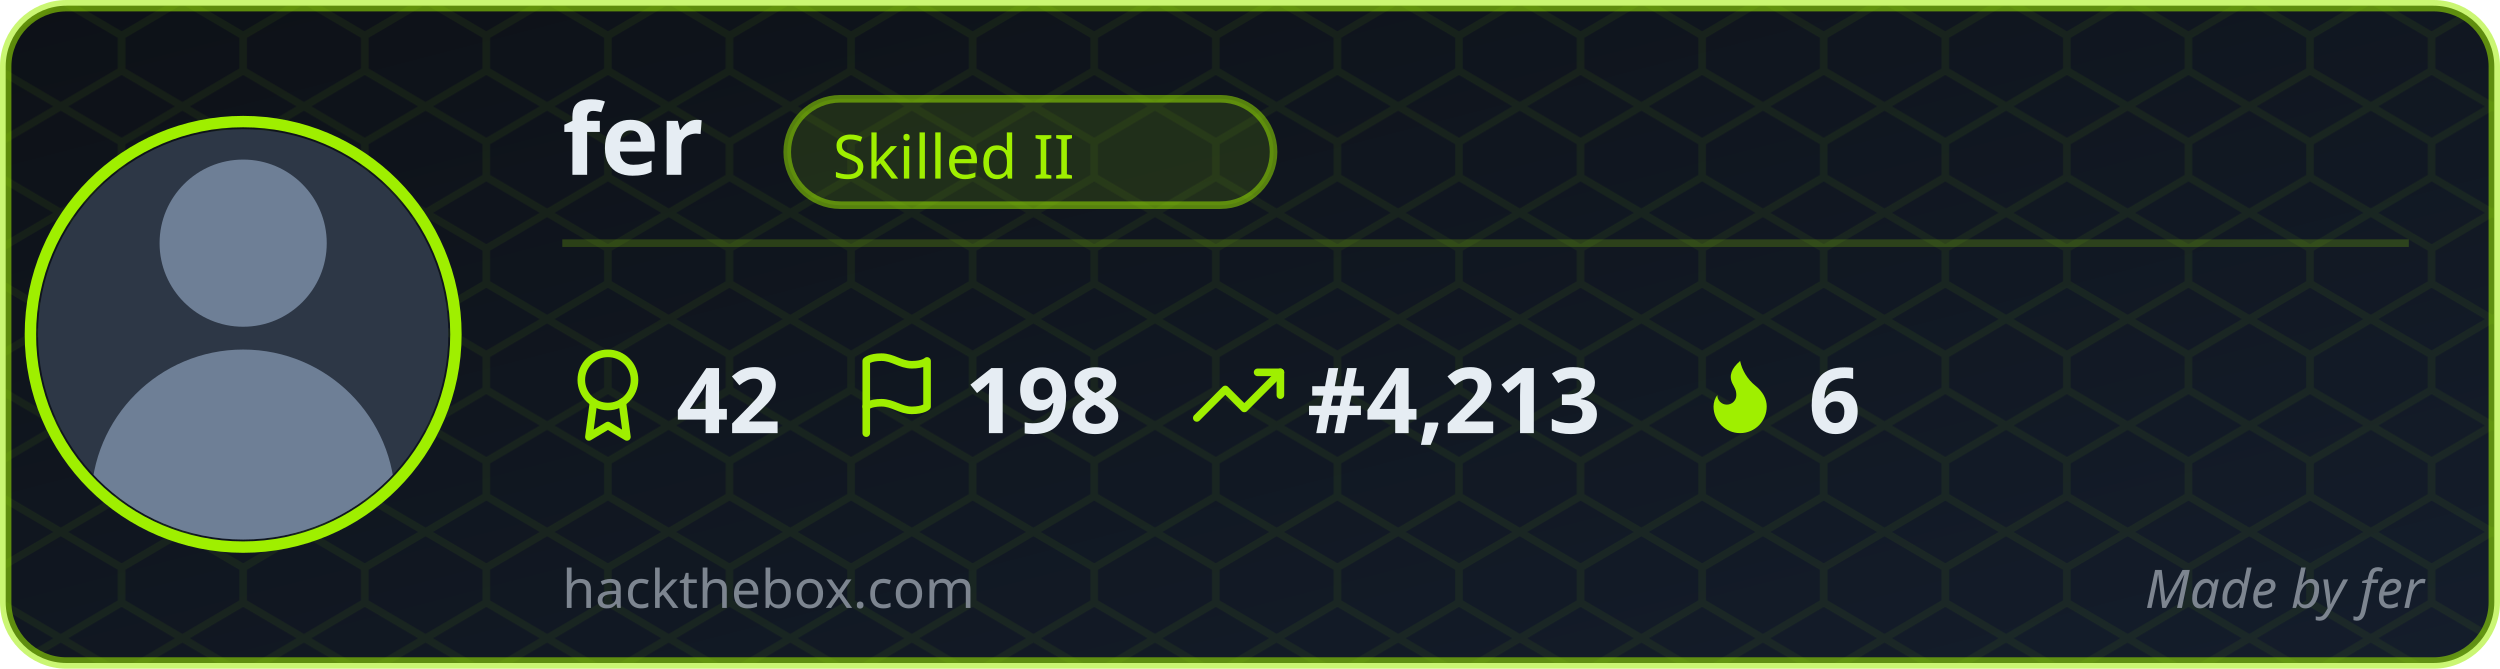
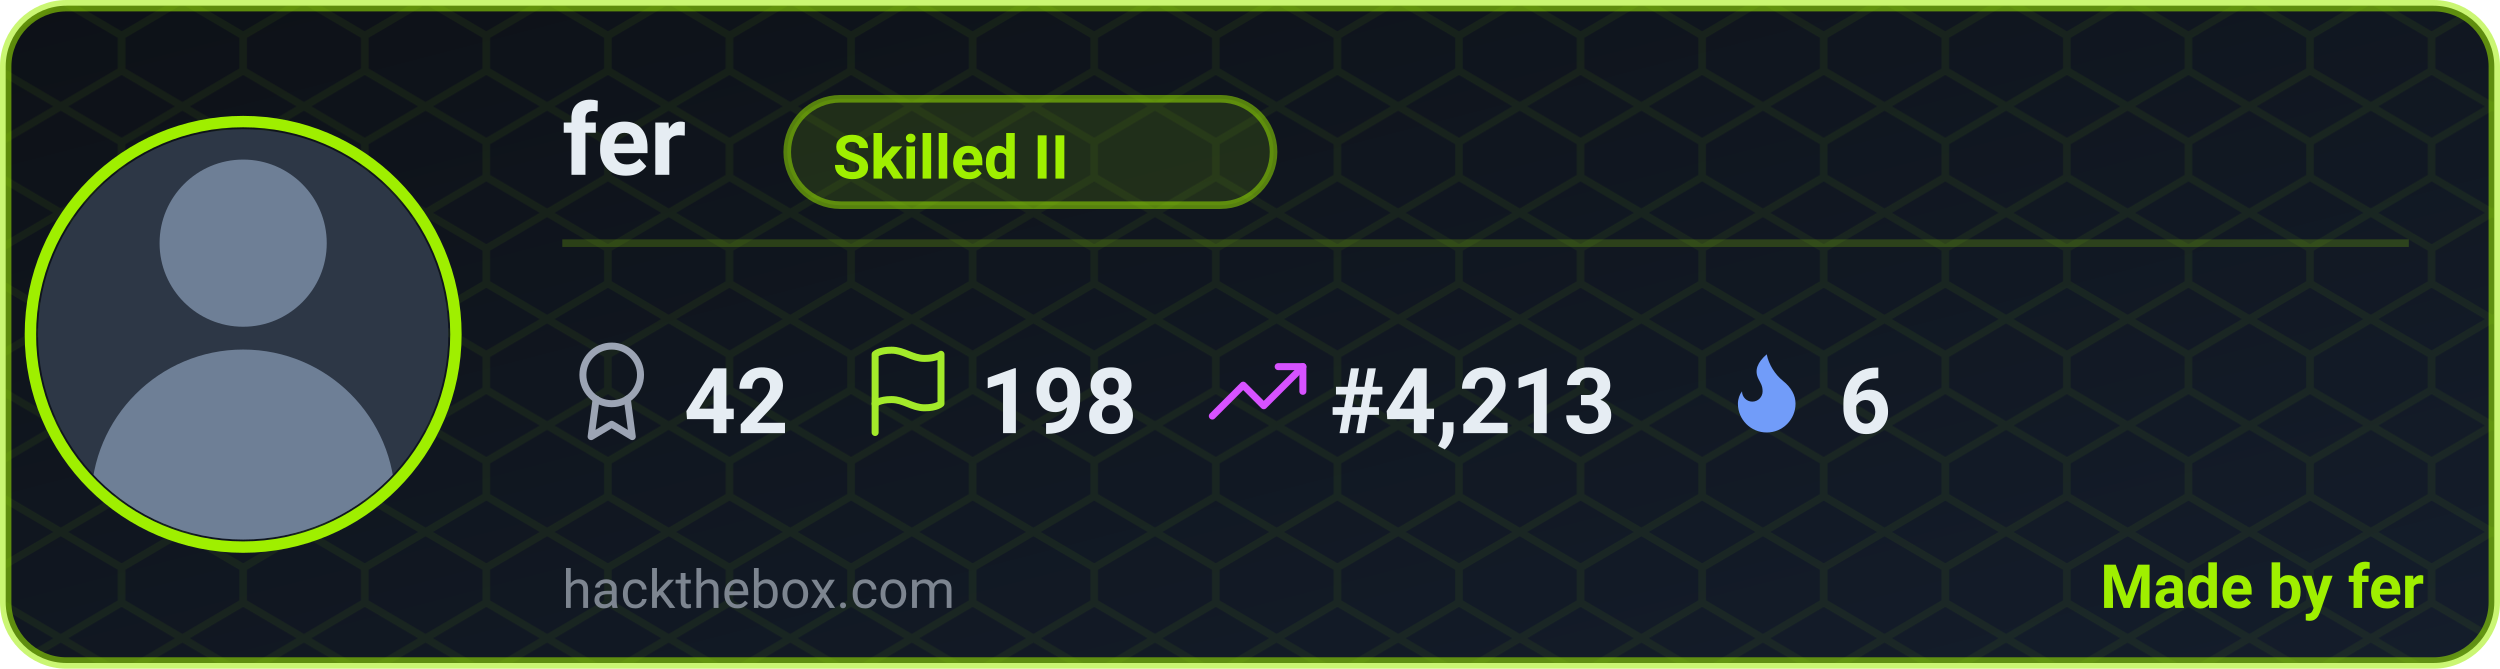
<svg xmlns="http://www.w3.org/2000/svg" width="329" height="88" viewBox="0 0 329 88" role="img" aria-label="Hack The Box profile badge for fer">
  <defs>
    <linearGradient id="bg" x1="0" y1="0" x2="1" y2="1">
      <stop offset="0%" stop-color="#0d1117" />
      <stop offset="100%" stop-color="#141d2b" />
    </linearGradient>
    <pattern id="hex" width="16" height="14" patternUnits="userSpaceOnUse" patternTransform="translate(0,0)">
      <path d="M8 0 L16 4.7 L16 9.3 L8 14 L0 9.3 L0 4.7 Z" fill="none" stroke="#9FEF00" stroke-opacity="0.06" stroke-width="1" />
    </pattern>
    <clipPath id="avatarClip">
      <circle cx="32" cy="44" r="27" />
    </clipPath>
  </defs>
  <rect x="0.75" y="0.75" width="327.5" height="86.5" rx="8" fill="url(#bg)" stroke="#9FEF00" stroke-opacity="0.55" stroke-width="1.5" />
  <rect x="0.75" y="0.75" width="327.5" height="86.5" rx="8" fill="url(#hex)" />
  <circle cx="32" cy="44" r="28" fill="none" stroke="#9FEF00" stroke-width="1.5" />
  <rect x="5" y="17" width="54" height="54" fill="#2d3746" clip-path="url(#avatarClip)" />
  <circle cx="32" cy="32" r="11" fill="#6e7f96" clip-path="url(#avatarClip)" />
  <circle cx="32" cy="66" r="20" fill="#6e7f96" clip-path="url(#avatarClip)" />
-   <text x="74" y="23" font-family="Verdana, sans-serif" font-size="13" font-weight="bold" fill="#e6edf3">fer</text>
+   <text x="74" y="23" font-family="-apple-system, BlinkMacSystemFont, 'Segoe UI', Roboto, Helvetica, Arial, sans-serif" font-size="13" font-weight="700" fill="#e6edf3">fer</text>
  <g transform="translate(103.6,13)">
    <rect width="64.0" height="14" rx="7" fill="#9FEF00" fill-opacity="0.12" stroke="#9FEF00" stroke-opacity="0.5" />
-     <text x="6" y="10.5" font-family="Verdana, sans-serif" font-size="8" fill="#9FEF00">Skilled II</text>
+     <text x="6" y="10.5" font-family="-apple-system, BlinkMacSystemFont, 'Segoe UI', Roboto, Helvetica, Arial, sans-serif" font-size="8" font-weight="600" fill="#9FEF00">Skilled II</text>
  </g>
  <line x1="74" y1="32" x2="317" y2="32" stroke="#9FEF00" stroke-opacity="0.2" stroke-width="1" />
  <g>
-     <g transform="translate(74,46) scale(0.5)">
-       <g fill="none" stroke="#9FEF00" stroke-width="2" stroke-linecap="round" stroke-linejoin="round">
+     <g transform="translate(74,45) scale(0.5416667)">
+       <g fill="none" stroke="#9CA4B4" stroke-width="1.7" stroke-linecap="round" stroke-linejoin="round">
        <circle cx="12" cy="8" r="7" />
        <polyline points="8.21 13.89 7 23 12 20 17 23 15.79 13.88" />
      </g>
    </g>
-     <text x="89" y="57" font-family="Verdana, sans-serif" font-size="12" font-weight="bold" fill="#e6edf3">42</text>
+     <text x="90" y="57" font-family="-apple-system, BlinkMacSystemFont, 'Segoe UI', Roboto, Helvetica, Arial, sans-serif" font-size="12" font-weight="600" fill="#e6edf3">42</text>
  </g>
  <g>
-     <g transform="translate(112,46) scale(0.5)">
-       <g fill="none" stroke="#9FEF00" stroke-width="2" stroke-linecap="round" stroke-linejoin="round">
+     <g transform="translate(113,45) scale(0.5416667)">
+       <g fill="none" stroke="#A3EA2A" stroke-width="1.7" stroke-linecap="round" stroke-linejoin="round">
        <path d="M4 15s1-1 4-1 5 2 8 2 4-1 4-1V3s-1 1-4 1-5-2-8-2-4 1-4 1z" />
        <line x1="4" y1="22" x2="4" y2="15" />
      </g>
    </g>
-     <text x="127" y="57" font-family="Verdana, sans-serif" font-size="12" font-weight="bold" fill="#e6edf3">198</text>
+     <text x="129" y="57" font-family="-apple-system, BlinkMacSystemFont, 'Segoe UI', Roboto, Helvetica, Arial, sans-serif" font-size="12" font-weight="600" fill="#e6edf3">198</text>
  </g>
  <g>
-     <g transform="translate(157,46) scale(0.5)">
-       <g fill="none" stroke="#9FEF00" stroke-width="2" stroke-linecap="round" stroke-linejoin="round">
+     <g transform="translate(159,45) scale(0.5416667)">
+       <g fill="none" stroke="#D752FF" stroke-width="1.7" stroke-linecap="round" stroke-linejoin="round">
        <polyline points="23 6 13.5 15.5 8.5 10.5 1 18" />
        <polyline points="17 6 23 6 23 12" />
      </g>
    </g>
-     <text x="172" y="57" font-family="Verdana, sans-serif" font-size="12" font-weight="bold" fill="#e6edf3">#4,213</text>
+     <text x="175" y="57" font-family="-apple-system, BlinkMacSystemFont, 'Segoe UI', Roboto, Helvetica, Arial, sans-serif" font-size="12" font-weight="600" fill="#e6edf3">#4,213</text>
  </g>
  <g>
-     <g transform="translate(223,46) scale(0.5)">
-       <g fill="#9FEF00" stroke="none">
+     <g transform="translate(226,45) scale(0.5416667)">
+       <g fill="#719CF9" stroke="none">
        <path d="M8.5 14.5A2.5 2.5 0 0 0 11 12c0-1.38-.5-2-1-3-1.072-2.143-.224-4.054 2-6 .5 2.5 2 4.9 4 6.5 2 1.6 3 3.5 3 5.5a7 7 0 1 1-14 0c0-1.153.433-2.294 1-3a2.5 2.5 0 0 0 2.5 2.5z" />
      </g>
    </g>
-     <text x="238" y="57" font-family="Verdana, sans-serif" font-size="12" font-weight="bold" fill="#e6edf3">6</text>
+     <text x="242" y="57" font-family="-apple-system, BlinkMacSystemFont, 'Segoe UI', Roboto, Helvetica, Arial, sans-serif" font-size="12" font-weight="600" fill="#e6edf3">6</text>
  </g>
-   <text x="74" y="80" font-family="Verdana, sans-serif" font-size="7" fill="#7d8590">hackthebox.com</text>
-   <text x="319" y="80" text-anchor="end" font-family="Verdana, sans-serif" font-size="7" font-style="italic" fill="#7d8590">Made by fer</text>
+   <text x="74" y="80" font-family="-apple-system, BlinkMacSystemFont, 'Segoe UI', Roboto, Helvetica, Arial, sans-serif" font-size="7" fill="#7d8590">hackthebox.com</text>
+   <text x="319" y="80" text-anchor="end" font-family="-apple-system, BlinkMacSystemFont, 'Segoe UI', Roboto, Helvetica, Arial, sans-serif" font-size="8" font-weight="700" fill="#9FEF00">Made by fer</text>
</svg>
